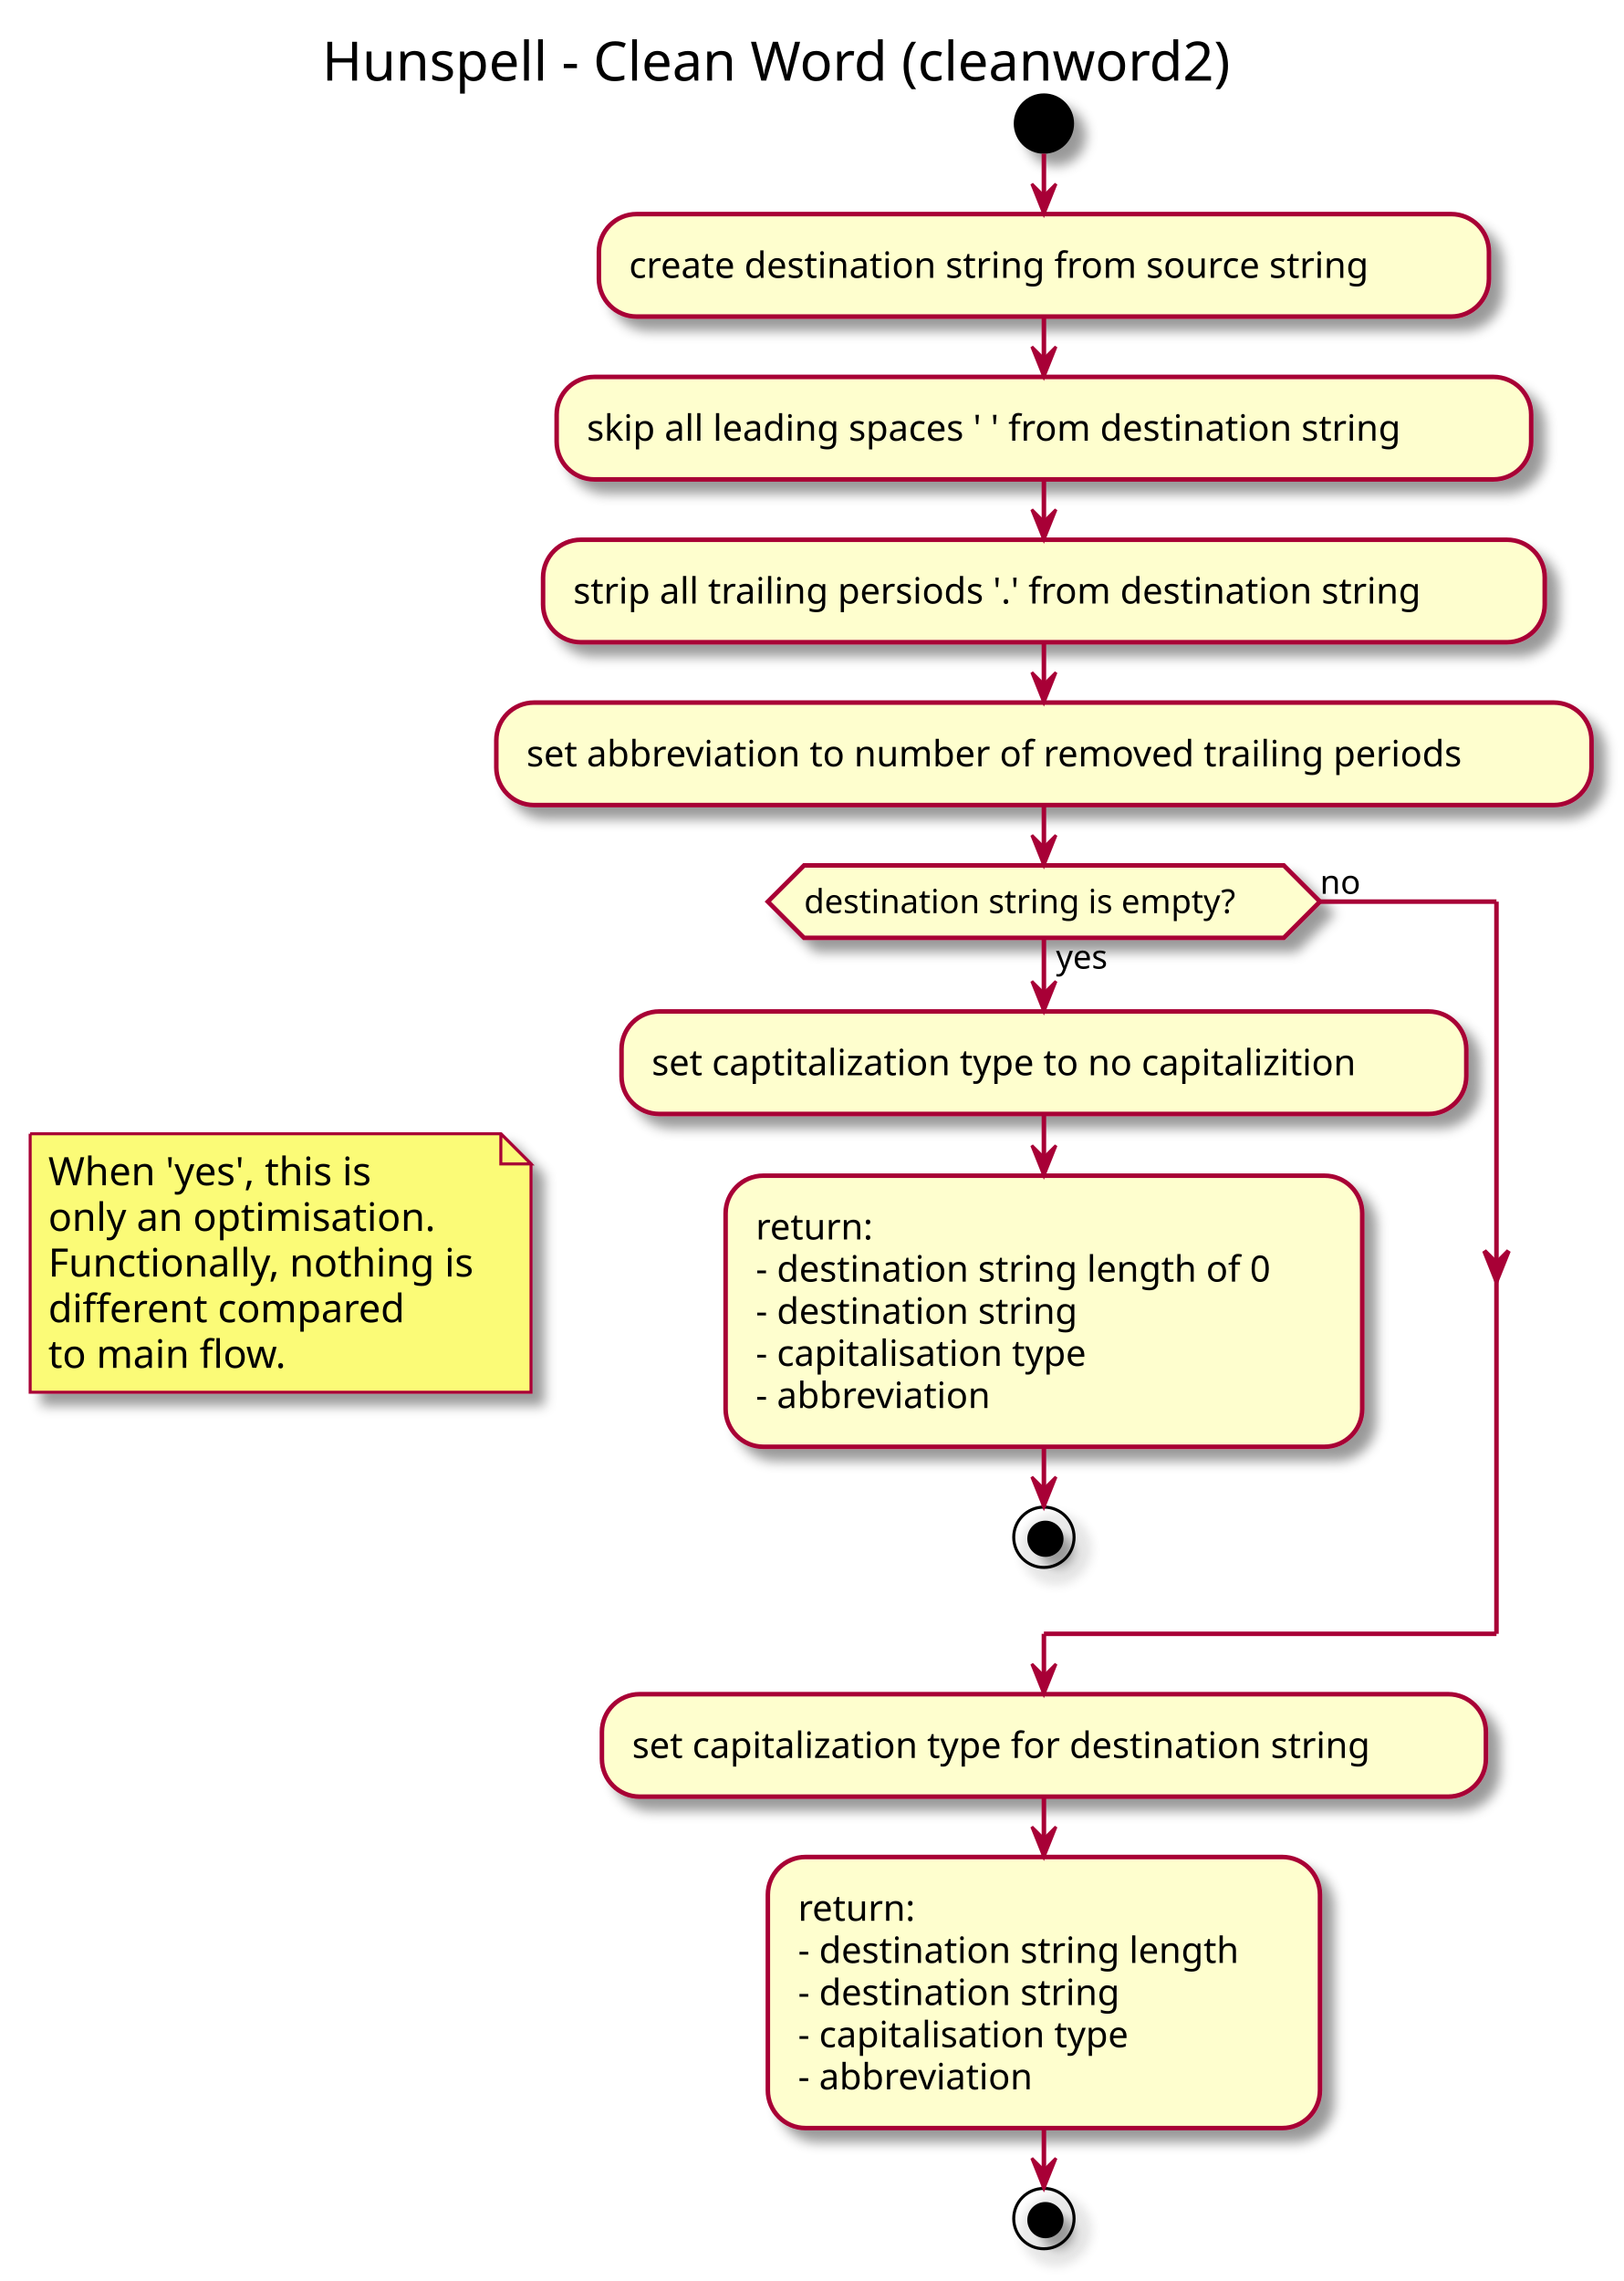
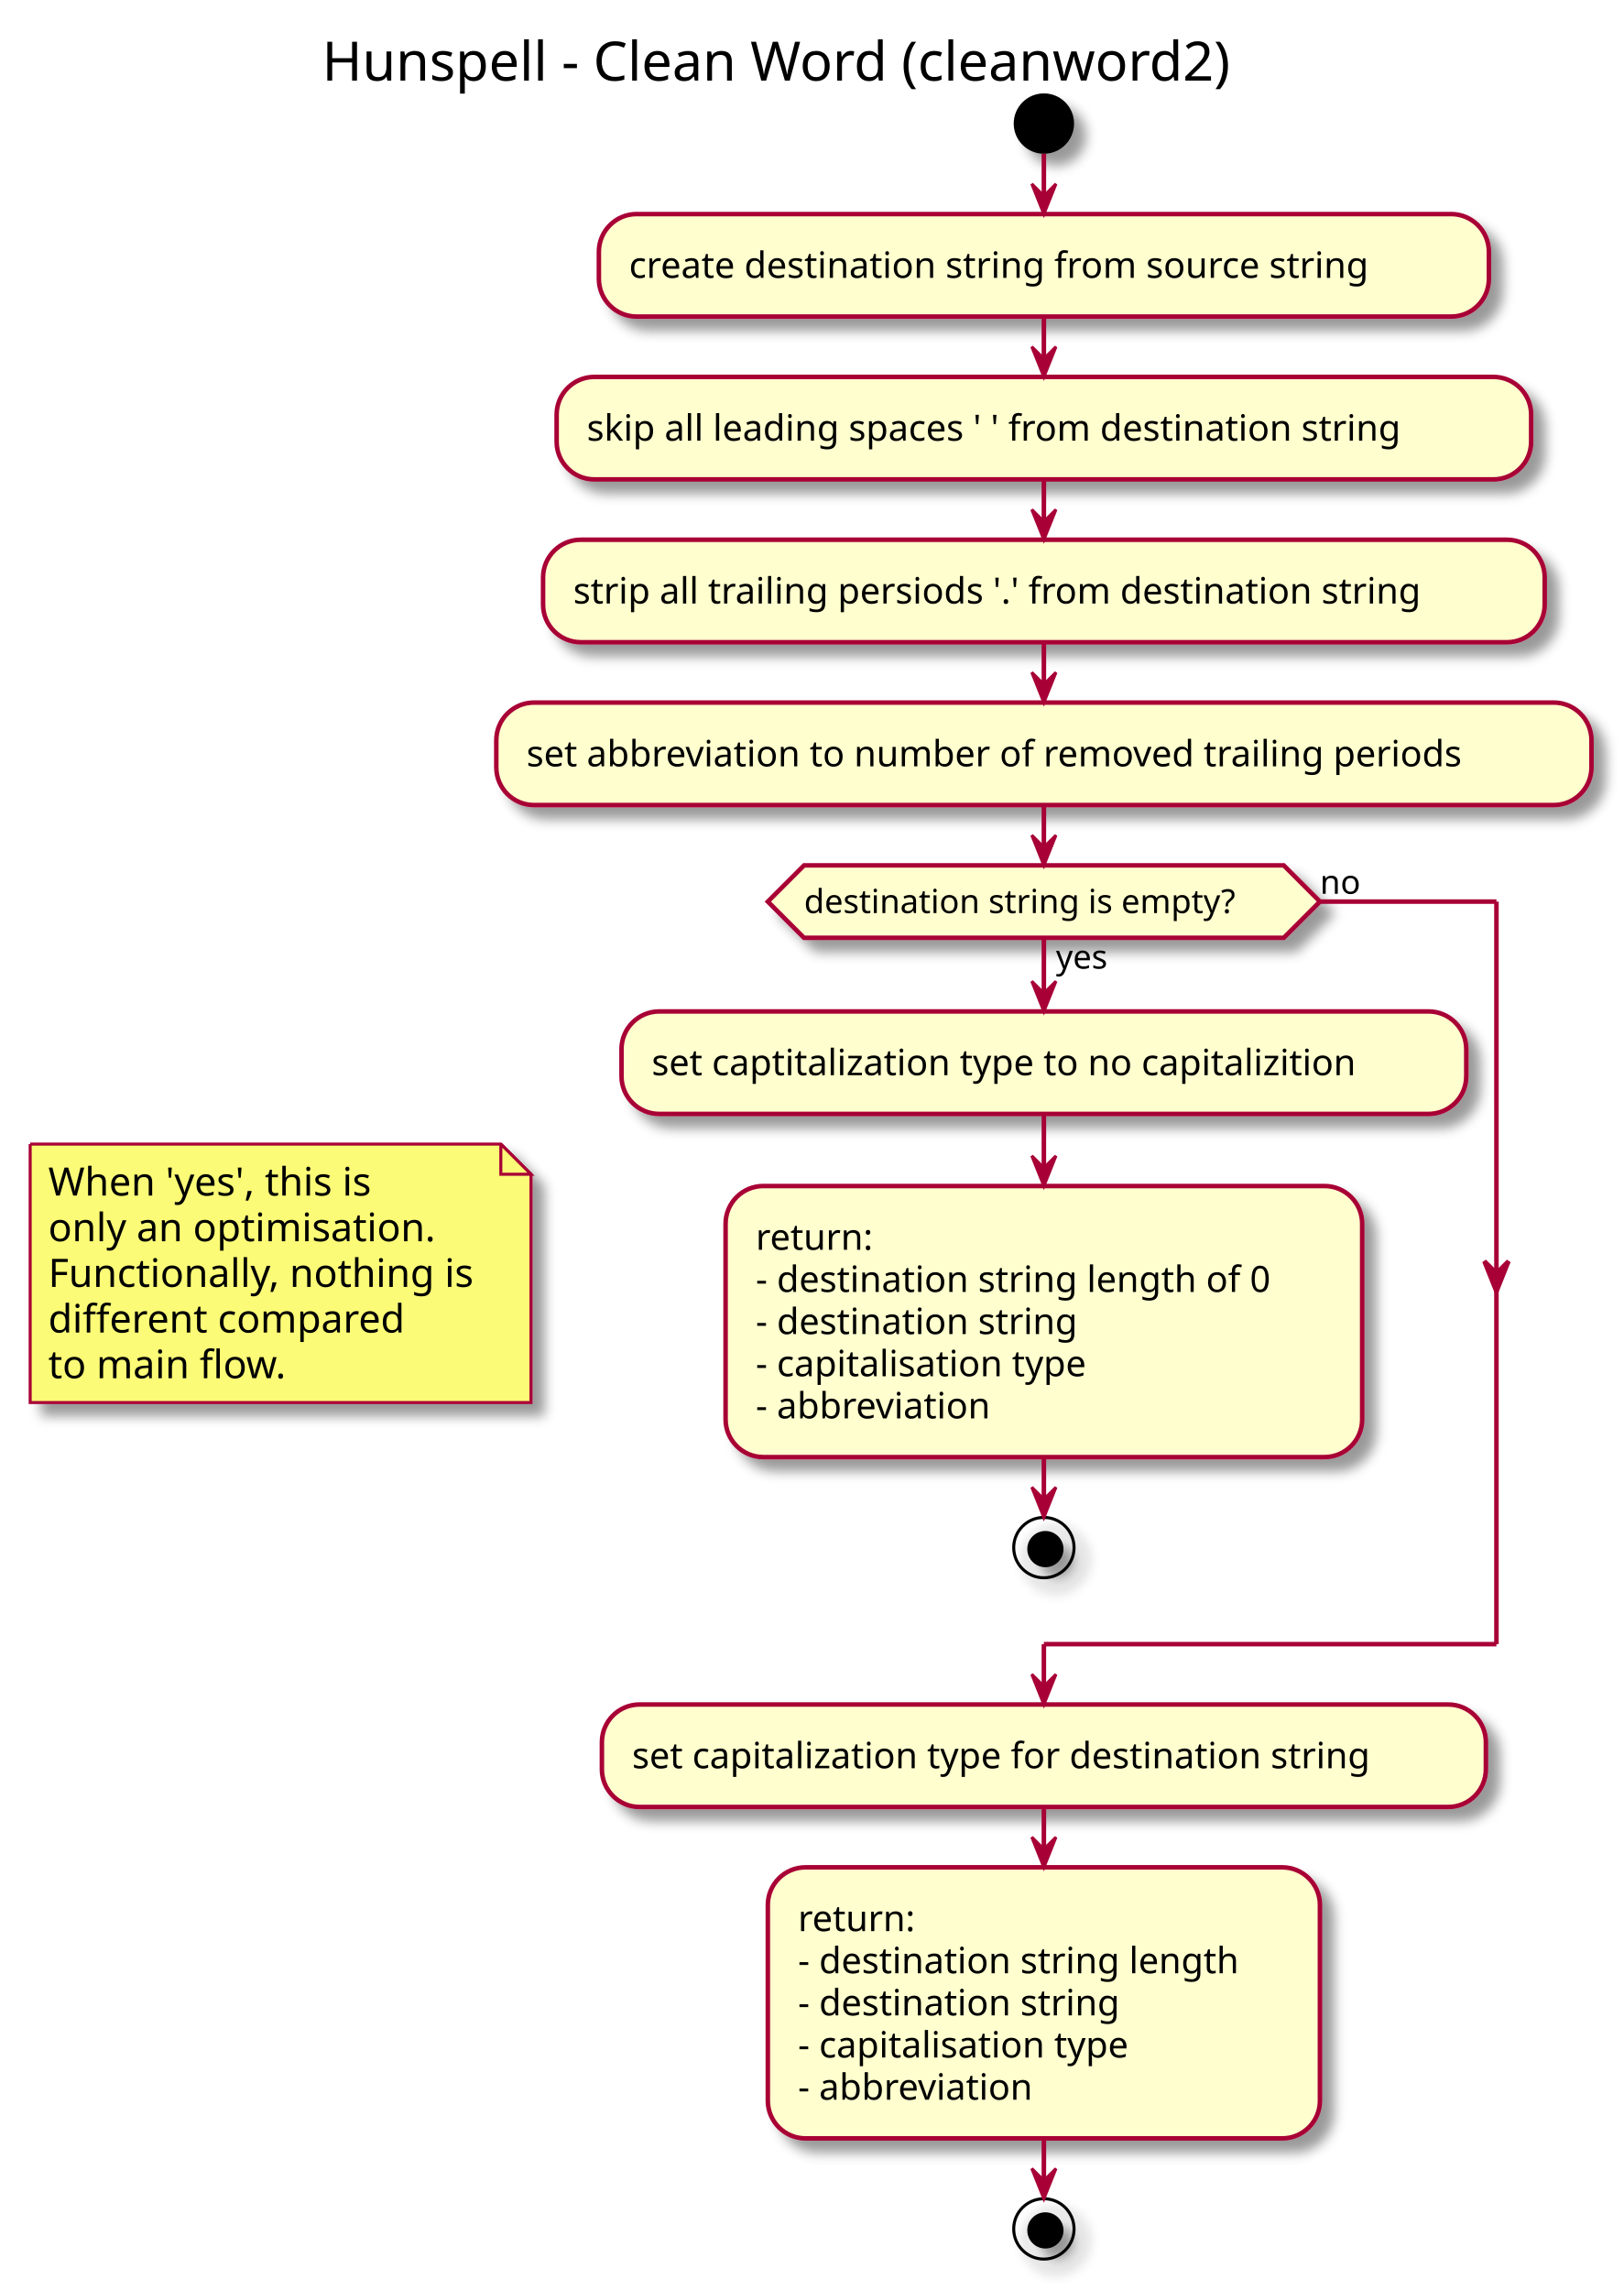
- <svg xmlns="http://www.w3.org/2000/svg" contentScriptType="application/ecmascript" contentStyleType="text/css" height="756px" preserveAspectRatio="none" style="width:538px;height:756px;" version="1.1" viewBox="0 0 538 756" width="538px" zoomAndPan="magnify">
+ <svg xmlns="http://www.w3.org/2000/svg" contentScriptType="application/ecmascript" contentStyleType="text/css" height="759px" preserveAspectRatio="none" style="width:538px;height:759px;" version="1.1" viewBox="0 0 538 759" width="538px" zoomAndPan="magnify">
  <defs>
    <linearGradient id="g1kgh1h44mcv6o0" x1="0%" x2="100%" y1="50%" y2="50%">
      <stop offset="0%" stop-color="#FFFFFF" />
      <stop offset="100%" stop-color="#FFFFFF" />
    </linearGradient>
    <filter height="300%" id="f1kgh1h44mcv6o" width="300%" x="-1" y="-1">
      <feGaussianBlur result="blurOut" stdDeviation="2.0" />
      <feColorMatrix in="blurOut" result="blurOut2" type="matrix" values="0 0 0 0 0 0 0 0 0 0 0 0 0 0 0 0 0 0 .4 0" />
      <feOffset dx="4.0" dy="4.0" in="blurOut2" result="blurOut3" />
      <feBlend in="SourceGraphic" in2="blurOut3" mode="normal" />
    </filter>
  </defs>
  <g>
-     <rect fill="url(#g1kgh1h44mcv6o0)" height="756" style="stroke: none; stroke-width: 1.0;" width="538" x="0" y="0" />
+     <rect fill="url(#g1kgh1h44mcv6o0)" height="759" style="stroke: none; stroke-width: 1.0;" width="538" x="0" y="0" />
    <text fill="#000000" font-family="sans-serif" font-size="18" lengthAdjust="spacingAndGlyphs" textLength="323" x="106.75" y="26.708">Hunspell - Clean Word (cleanword2)</text>
    <ellipse cx="346" cy="40.953" fill="#000000" filter="url(#f1kgh1h44mcv6o)" rx="10" ry="10" style="stroke: none; stroke-width: 1.0;" />
    <rect fill="#FEFECE" filter="url(#f1kgh1h44mcv6o)" height="33.969" rx="12.5" ry="12.5" style="stroke: #A80036; stroke-width: 1.5;" width="295" x="198.5" y="70.953" />
    <text fill="#000000" font-family="sans-serif" font-size="12" lengthAdjust="spacingAndGlyphs" textLength="275" x="208.5" y="92.092">create destination string from source string</text>
    <rect fill="#FEFECE" filter="url(#f1kgh1h44mcv6o)" height="33.969" rx="12.5" ry="12.5" style="stroke: #A80036; stroke-width: 1.5;" width="323" x="184.5" y="124.922" />
    <text fill="#000000" font-family="sans-serif" font-size="12" lengthAdjust="spacingAndGlyphs" textLength="303" x="194.5" y="146.06">skip all leading spaces ' ' from destination string</text>
    <rect fill="#FEFECE" filter="url(#f1kgh1h44mcv6o)" height="33.969" rx="12.5" ry="12.5" style="stroke: #A80036; stroke-width: 1.5;" width="332" x="180" y="178.891" />
    <text fill="#000000" font-family="sans-serif" font-size="12" lengthAdjust="spacingAndGlyphs" textLength="312" x="190" y="200.029">strip all trailing persiods '.' from destination string</text>
    <rect fill="#FEFECE" filter="url(#f1kgh1h44mcv6o)" height="33.969" rx="12.5" ry="12.5" style="stroke: #A80036; stroke-width: 1.5;" width="363" x="164.5" y="232.859" />
    <text fill="#000000" font-family="sans-serif" font-size="12" lengthAdjust="spacingAndGlyphs" textLength="343" x="174.5" y="253.998">set abbreviation to number of removed trailing periods</text>
-     <path d="M10,375.765 L10,461.429 L176,461.429 L176,385.765 L166,375.765 L10,375.765 " fill="#FBFB77" filter="url(#f1kgh1h44mcv6o)" style="stroke: #A80036; stroke-width: 1.0;" />
-     <path d="M166,375.765 L166,385.765 L176,385.765 L166,375.765 " fill="#FBFB77" style="stroke: #A80036; stroke-width: 1.0;" />
-     <text fill="#000000" font-family="sans-serif" font-size="13" lengthAdjust="spacingAndGlyphs" textLength="112" x="16" y="392.832">When 'yes', this is</text>
-     <text fill="#000000" font-family="sans-serif" font-size="13" lengthAdjust="spacingAndGlyphs" textLength="133" x="16" y="407.965">only an optimisation.</text>
-     <text fill="#000000" font-family="sans-serif" font-size="13" lengthAdjust="spacingAndGlyphs" textLength="145" x="16" y="423.098">Functionally, nothing is</text>
-     <text fill="#000000" font-family="sans-serif" font-size="13" lengthAdjust="spacingAndGlyphs" textLength="122" x="16" y="438.231">different compared</text>
-     <text fill="#000000" font-family="sans-serif" font-size="13" lengthAdjust="spacingAndGlyphs" textLength="81" x="16" y="453.363">to main flow.</text>
+     <path d="M10,379.199 L10,464.863 L176,464.863 L176,389.199 L166,379.199 L10,379.199 " fill="#FBFB77" filter="url(#f1kgh1h44mcv6o)" style="stroke: #A80036; stroke-width: 1.0;" />
+     <path d="M166,379.199 L166,389.199 L176,389.199 L166,379.199 " fill="#FBFB77" style="stroke: #A80036; stroke-width: 1.0;" />
+     <text fill="#000000" font-family="sans-serif" font-size="13" lengthAdjust="spacingAndGlyphs" textLength="112" x="16" y="396.266">When 'yes', this is</text>
+     <text fill="#000000" font-family="sans-serif" font-size="13" lengthAdjust="spacingAndGlyphs" textLength="133" x="16" y="411.399">only an optimisation.</text>
+     <text fill="#000000" font-family="sans-serif" font-size="13" lengthAdjust="spacingAndGlyphs" textLength="145" x="16" y="426.532">Functionally, nothing is</text>
+     <text fill="#000000" font-family="sans-serif" font-size="13" lengthAdjust="spacingAndGlyphs" textLength="122" x="16" y="441.665">different compared</text>
+     <text fill="#000000" font-family="sans-serif" font-size="13" lengthAdjust="spacingAndGlyphs" textLength="81" x="16" y="456.797">to main flow.</text>
    <rect fill="#FEFECE" filter="url(#f1kgh1h44mcv6o)" height="33.969" rx="12.5" ry="12.5" style="stroke: #A80036; stroke-width: 1.5;" width="280" x="206" y="335.231" />
    <text fill="#000000" font-family="sans-serif" font-size="12" lengthAdjust="spacingAndGlyphs" textLength="260" x="216" y="356.369">set captitalization type to no capitalizition</text>
-     <rect fill="#FEFECE" filter="url(#f1kgh1h44mcv6o)" height="89.844" rx="12.5" ry="12.5" style="stroke: #A80036; stroke-width: 1.5;" width="211" x="240.5" y="389.66" />
-     <text fill="#000000" font-family="sans-serif" font-size="12" lengthAdjust="spacingAndGlyphs" textLength="43" x="250.5" y="410.798">return:</text>
-     <text fill="#000000" font-family="sans-serif" font-size="12" lengthAdjust="spacingAndGlyphs" textLength="191" x="250.5" y="424.767">- destination string length of 0</text>
-     <text fill="#000000" font-family="sans-serif" font-size="12" lengthAdjust="spacingAndGlyphs" textLength="119" x="250.5" y="438.736">- destination string</text>
-     <text fill="#000000" font-family="sans-serif" font-size="12" lengthAdjust="spacingAndGlyphs" textLength="123" x="250.5" y="452.705">- capitalisation type</text>
-     <text fill="#000000" font-family="sans-serif" font-size="12" lengthAdjust="spacingAndGlyphs" textLength="86" x="250.5" y="466.673">- abbreviation</text>
-     <ellipse cx="346" cy="509.503" fill="none" filter="url(#f1kgh1h44mcv6o)" rx="10" ry="10" style="stroke: #000000; stroke-width: 1.0;" />
-     <ellipse cx="346.5" cy="510.003" fill="#000000" filter="url(#f1kgh1h44mcv6o)" rx="6" ry="6" style="stroke: none; stroke-width: 1.0;" />
+     <rect fill="#FEFECE" filter="url(#f1kgh1h44mcv6o)" height="89.844" rx="12.5" ry="12.5" style="stroke: #A80036; stroke-width: 1.5;" width="211" x="240.5" y="393.094" />
+     <text fill="#000000" font-family="sans-serif" font-size="12" lengthAdjust="spacingAndGlyphs" textLength="43" x="250.5" y="414.232">return:</text>
+     <text fill="#000000" font-family="sans-serif" font-size="12" lengthAdjust="spacingAndGlyphs" textLength="191" x="250.5" y="428.201">- destination string length of 0</text>
+     <text fill="#000000" font-family="sans-serif" font-size="12" lengthAdjust="spacingAndGlyphs" textLength="119" x="250.5" y="442.17">- destination string</text>
+     <text fill="#000000" font-family="sans-serif" font-size="12" lengthAdjust="spacingAndGlyphs" textLength="123" x="250.5" y="456.139">- capitalisation type</text>
+     <text fill="#000000" font-family="sans-serif" font-size="12" lengthAdjust="spacingAndGlyphs" textLength="86" x="250.5" y="470.107">- abbreviation</text>
+     <ellipse cx="346" cy="512.938" fill="none" filter="url(#f1kgh1h44mcv6o)" rx="10" ry="10" style="stroke: #000000; stroke-width: 1.0;" />
+     <ellipse cx="346.5" cy="513.438" fill="#000000" filter="url(#f1kgh1h44mcv6o)" rx="6" ry="6" style="stroke: none; stroke-width: 1.0;" />
    <polygon fill="#FEFECE" filter="url(#f1kgh1h44mcv6o)" points="266.5,286.828,425.5,286.828,437.5,298.828,425.5,310.828,266.5,310.828,254.5,298.828,266.5,286.828" style="stroke: #A80036; stroke-width: 1.5;" />
    <text fill="#000000" font-family="sans-serif" font-size="11" lengthAdjust="spacingAndGlyphs" textLength="20" x="350" y="321.039">yes</text>
    <text fill="#000000" font-family="sans-serif" font-size="11" lengthAdjust="spacingAndGlyphs" textLength="159" x="266.5" y="302.636">destination string is empty?</text>
    <text fill="#000000" font-family="sans-serif" font-size="11" lengthAdjust="spacingAndGlyphs" textLength="14" x="437.5" y="296.234">no</text>
-     <rect fill="#FEFECE" filter="url(#f1kgh1h44mcv6o)" height="33.969" rx="12.5" ry="12.5" style="stroke: #A80036; stroke-width: 1.5;" width="293" x="199.5" y="561.503" />
-     <text fill="#000000" font-family="sans-serif" font-size="12" lengthAdjust="spacingAndGlyphs" textLength="273" x="209.5" y="582.642">set capitalization type for destination string</text>
-     <rect fill="#FEFECE" filter="url(#f1kgh1h44mcv6o)" height="89.844" rx="12.5" ry="12.5" style="stroke: #A80036; stroke-width: 1.5;" width="183" x="254.5" y="615.472" />
-     <text fill="#000000" font-family="sans-serif" font-size="12" lengthAdjust="spacingAndGlyphs" textLength="43" x="264.5" y="636.611">return:</text>
-     <text fill="#000000" font-family="sans-serif" font-size="12" lengthAdjust="spacingAndGlyphs" textLength="163" x="264.5" y="650.58">- destination string length</text>
-     <text fill="#000000" font-family="sans-serif" font-size="12" lengthAdjust="spacingAndGlyphs" textLength="119" x="264.5" y="664.548">- destination string</text>
-     <text fill="#000000" font-family="sans-serif" font-size="12" lengthAdjust="spacingAndGlyphs" textLength="123" x="264.5" y="678.517">- capitalisation type</text>
-     <text fill="#000000" font-family="sans-serif" font-size="12" lengthAdjust="spacingAndGlyphs" textLength="86" x="264.5" y="692.486">- abbreviation</text>
-     <ellipse cx="346" cy="735.316" fill="none" filter="url(#f1kgh1h44mcv6o)" rx="10" ry="10" style="stroke: #000000; stroke-width: 1.0;" />
-     <ellipse cx="346.5" cy="735.816" fill="#000000" filter="url(#f1kgh1h44mcv6o)" rx="6" ry="6" style="stroke: none; stroke-width: 1.0;" />
+     <rect fill="#FEFECE" filter="url(#f1kgh1h44mcv6o)" height="33.969" rx="12.5" ry="12.5" style="stroke: #A80036; stroke-width: 1.5;" width="293" x="199.5" y="564.938" />
+     <text fill="#000000" font-family="sans-serif" font-size="12" lengthAdjust="spacingAndGlyphs" textLength="273" x="209.5" y="586.076">set capitalization type for destination string</text>
+     <rect fill="#FEFECE" filter="url(#f1kgh1h44mcv6o)" height="89.844" rx="12.5" ry="12.5" style="stroke: #A80036; stroke-width: 1.5;" width="183" x="254.5" y="618.906" />
+     <text fill="#000000" font-family="sans-serif" font-size="12" lengthAdjust="spacingAndGlyphs" textLength="43" x="264.5" y="640.045">return:</text>
+     <text fill="#000000" font-family="sans-serif" font-size="12" lengthAdjust="spacingAndGlyphs" textLength="163" x="264.5" y="654.014">- destination string length</text>
+     <text fill="#000000" font-family="sans-serif" font-size="12" lengthAdjust="spacingAndGlyphs" textLength="119" x="264.5" y="667.982">- destination string</text>
+     <text fill="#000000" font-family="sans-serif" font-size="12" lengthAdjust="spacingAndGlyphs" textLength="123" x="264.5" y="681.951">- capitalisation type</text>
+     <text fill="#000000" font-family="sans-serif" font-size="12" lengthAdjust="spacingAndGlyphs" textLength="86" x="264.5" y="695.92">- abbreviation</text>
+     <ellipse cx="346" cy="738.75" fill="none" filter="url(#f1kgh1h44mcv6o)" rx="10" ry="10" style="stroke: #000000; stroke-width: 1.0;" />
+     <ellipse cx="346.5" cy="739.25" fill="#000000" filter="url(#f1kgh1h44mcv6o)" rx="6" ry="6" style="stroke: none; stroke-width: 1.0;" />
    <line style="stroke: #A80036; stroke-width: 1.5;" x1="346" x2="346" y1="50.953" y2="70.953" />
    <polygon fill="#A80036" points="342,60.953,346,70.953,350,60.953,346,64.953" style="stroke: #A80036; stroke-width: 1.0;" />
    <line style="stroke: #A80036; stroke-width: 1.5;" x1="346" x2="346" y1="104.922" y2="124.922" />
    <polygon fill="#A80036" points="342,114.922,346,124.922,350,114.922,346,118.922" style="stroke: #A80036; stroke-width: 1.0;" />
    <line style="stroke: #A80036; stroke-width: 1.5;" x1="346" x2="346" y1="158.891" y2="178.891" />
    <polygon fill="#A80036" points="342,168.891,346,178.891,350,168.891,346,172.891" style="stroke: #A80036; stroke-width: 1.0;" />
    <line style="stroke: #A80036; stroke-width: 1.5;" x1="346" x2="346" y1="212.859" y2="232.859" />
    <polygon fill="#A80036" points="342,222.859,346,232.859,350,222.859,346,226.859" style="stroke: #A80036; stroke-width: 1.0;" />
-     <line style="stroke: #A80036; stroke-width: 1.5;" x1="346" x2="346" y1="369.199" y2="389.66" />
-     <polygon fill="#A80036" points="342,379.66,346,389.66,350,379.66,346,383.66" style="stroke: #A80036; stroke-width: 1.0;" />
-     <line style="stroke: #A80036; stroke-width: 1.5;" x1="346" x2="346" y1="479.503" y2="499.503" />
-     <polygon fill="#A80036" points="342,489.503,346,499.503,350,489.503,346,493.503" style="stroke: #A80036; stroke-width: 1.0;" />
+     <line style="stroke: #A80036; stroke-width: 1.5;" x1="346" x2="346" y1="369.199" y2="393.094" />
+     <polygon fill="#A80036" points="342,383.094,346,393.094,350,383.094,346,387.094" style="stroke: #A80036; stroke-width: 1.0;" />
+     <line style="stroke: #A80036; stroke-width: 1.5;" x1="346" x2="346" y1="482.938" y2="502.938" />
+     <polygon fill="#A80036" points="342,492.938,346,502.938,350,492.938,346,496.938" style="stroke: #A80036; stroke-width: 1.0;" />
    <line style="stroke: #A80036; stroke-width: 1.5;" x1="346" x2="346" y1="310.828" y2="335.231" />
    <polygon fill="#A80036" points="342,325.231,346,335.231,350,325.231,346,329.231" style="stroke: #A80036; stroke-width: 1.0;" />
    <line style="stroke: #A80036; stroke-width: 1.5;" x1="437.5" x2="496" y1="298.828" y2="298.828" />
-     <polygon fill="#A80036" points="492,414.597,496,424.597,500,414.597,496,418.597" style="stroke: #A80036; stroke-width: 1.5;" />
-     <line style="stroke: #A80036; stroke-width: 1.5;" x1="496" x2="496" y1="298.828" y2="541.503" />
-     <line style="stroke: #A80036; stroke-width: 1.5;" x1="496" x2="346" y1="541.503" y2="541.503" />
-     <line style="stroke: #A80036; stroke-width: 1.5;" x1="346" x2="346" y1="541.503" y2="561.503" />
-     <polygon fill="#A80036" points="342,551.503,346,561.503,350,551.503,346,555.503" style="stroke: #A80036; stroke-width: 1.0;" />
+     <polygon fill="#A80036" points="492,418.031,496,428.031,500,418.031,496,422.031" style="stroke: #A80036; stroke-width: 1.5;" />
+     <line style="stroke: #A80036; stroke-width: 1.5;" x1="496" x2="496" y1="298.828" y2="544.938" />
+     <line style="stroke: #A80036; stroke-width: 1.5;" x1="496" x2="346" y1="544.938" y2="544.938" />
+     <line style="stroke: #A80036; stroke-width: 1.5;" x1="346" x2="346" y1="544.938" y2="564.938" />
+     <polygon fill="#A80036" points="342,554.938,346,564.938,350,554.938,346,558.938" style="stroke: #A80036; stroke-width: 1.0;" />
    <line style="stroke: #A80036; stroke-width: 1.5;" x1="346" x2="346" y1="266.828" y2="286.828" />
    <polygon fill="#A80036" points="342,276.828,346,286.828,350,276.828,346,280.828" style="stroke: #A80036; stroke-width: 1.0;" />
-     <line style="stroke: #A80036; stroke-width: 1.5;" x1="346" x2="346" y1="595.472" y2="615.472" />
-     <polygon fill="#A80036" points="342,605.472,346,615.472,350,605.472,346,609.472" style="stroke: #A80036; stroke-width: 1.0;" />
-     <line style="stroke: #A80036; stroke-width: 1.5;" x1="346" x2="346" y1="705.316" y2="725.316" />
-     <polygon fill="#A80036" points="342,715.316,346,725.316,350,715.316,346,719.316" style="stroke: #A80036; stroke-width: 1.0;" />
+     <line style="stroke: #A80036; stroke-width: 1.5;" x1="346" x2="346" y1="598.906" y2="618.906" />
+     <polygon fill="#A80036" points="342,608.906,346,618.906,350,608.906,346,612.906" style="stroke: #A80036; stroke-width: 1.0;" />
+     <line style="stroke: #A80036; stroke-width: 1.5;" x1="346" x2="346" y1="708.75" y2="728.75" />
+     <polygon fill="#A80036" points="342,718.75,346,728.75,350,718.75,346,722.75" style="stroke: #A80036; stroke-width: 1.0;" />
  </g>
</svg>
